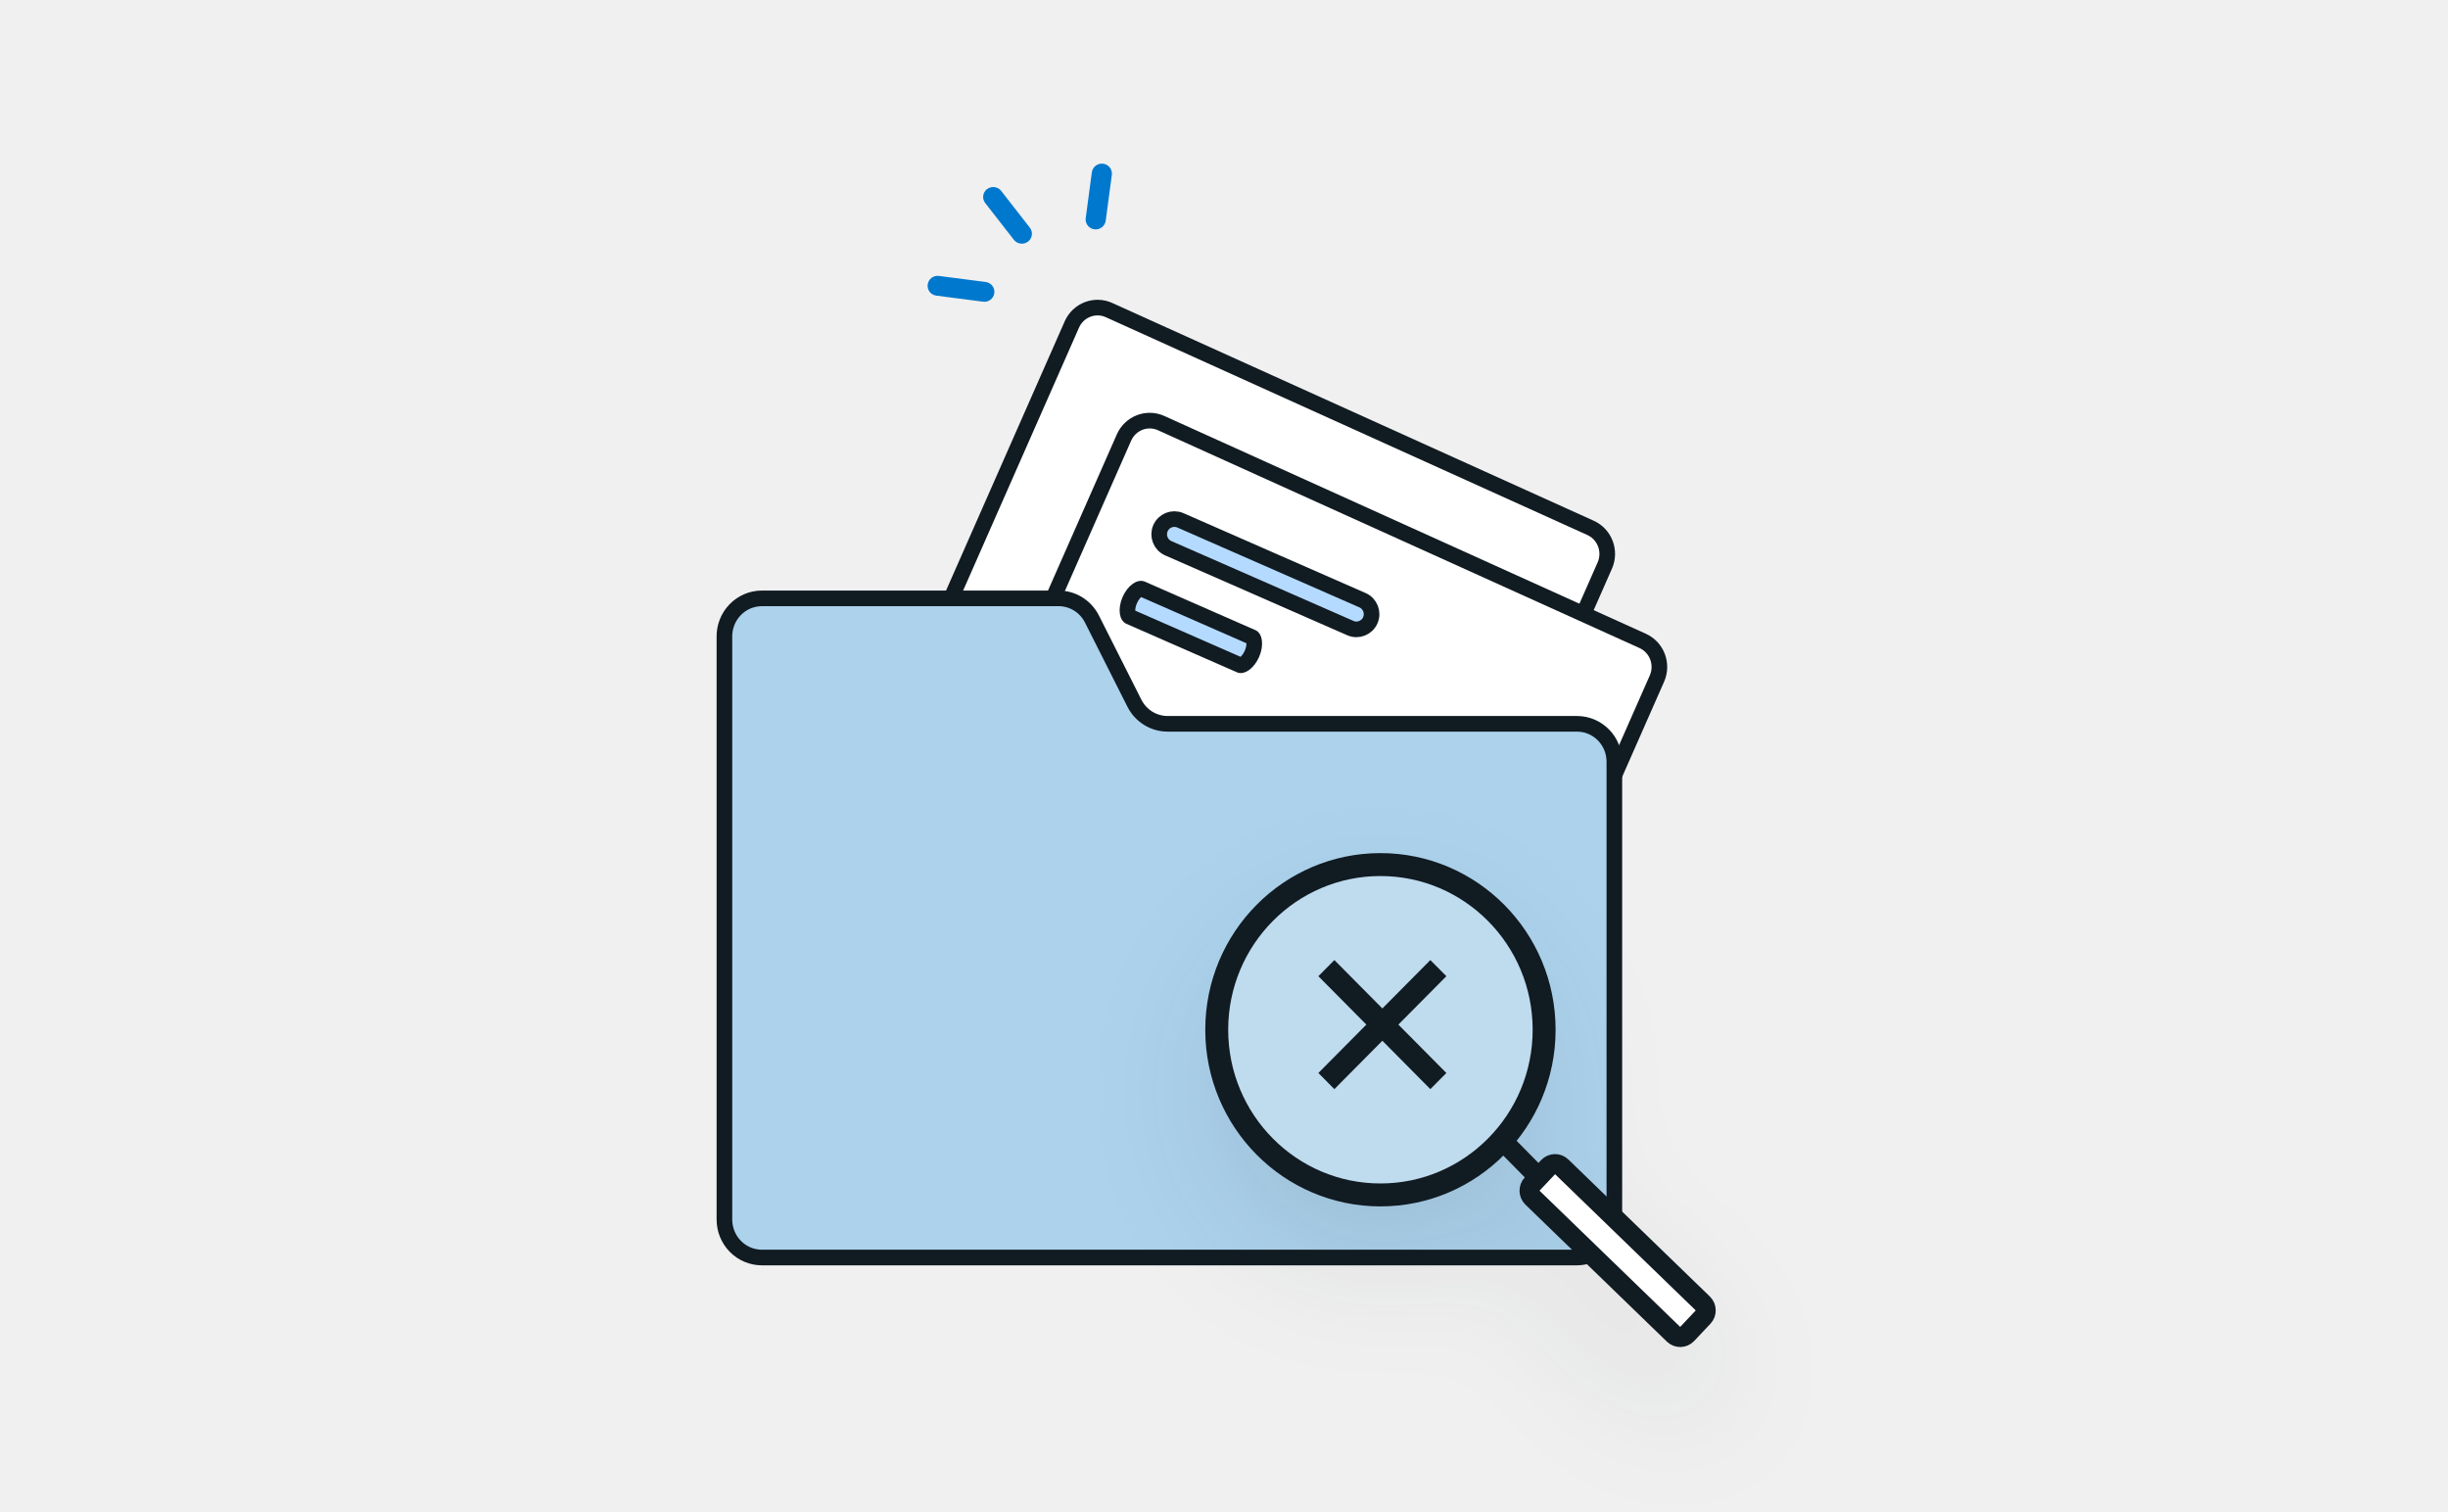
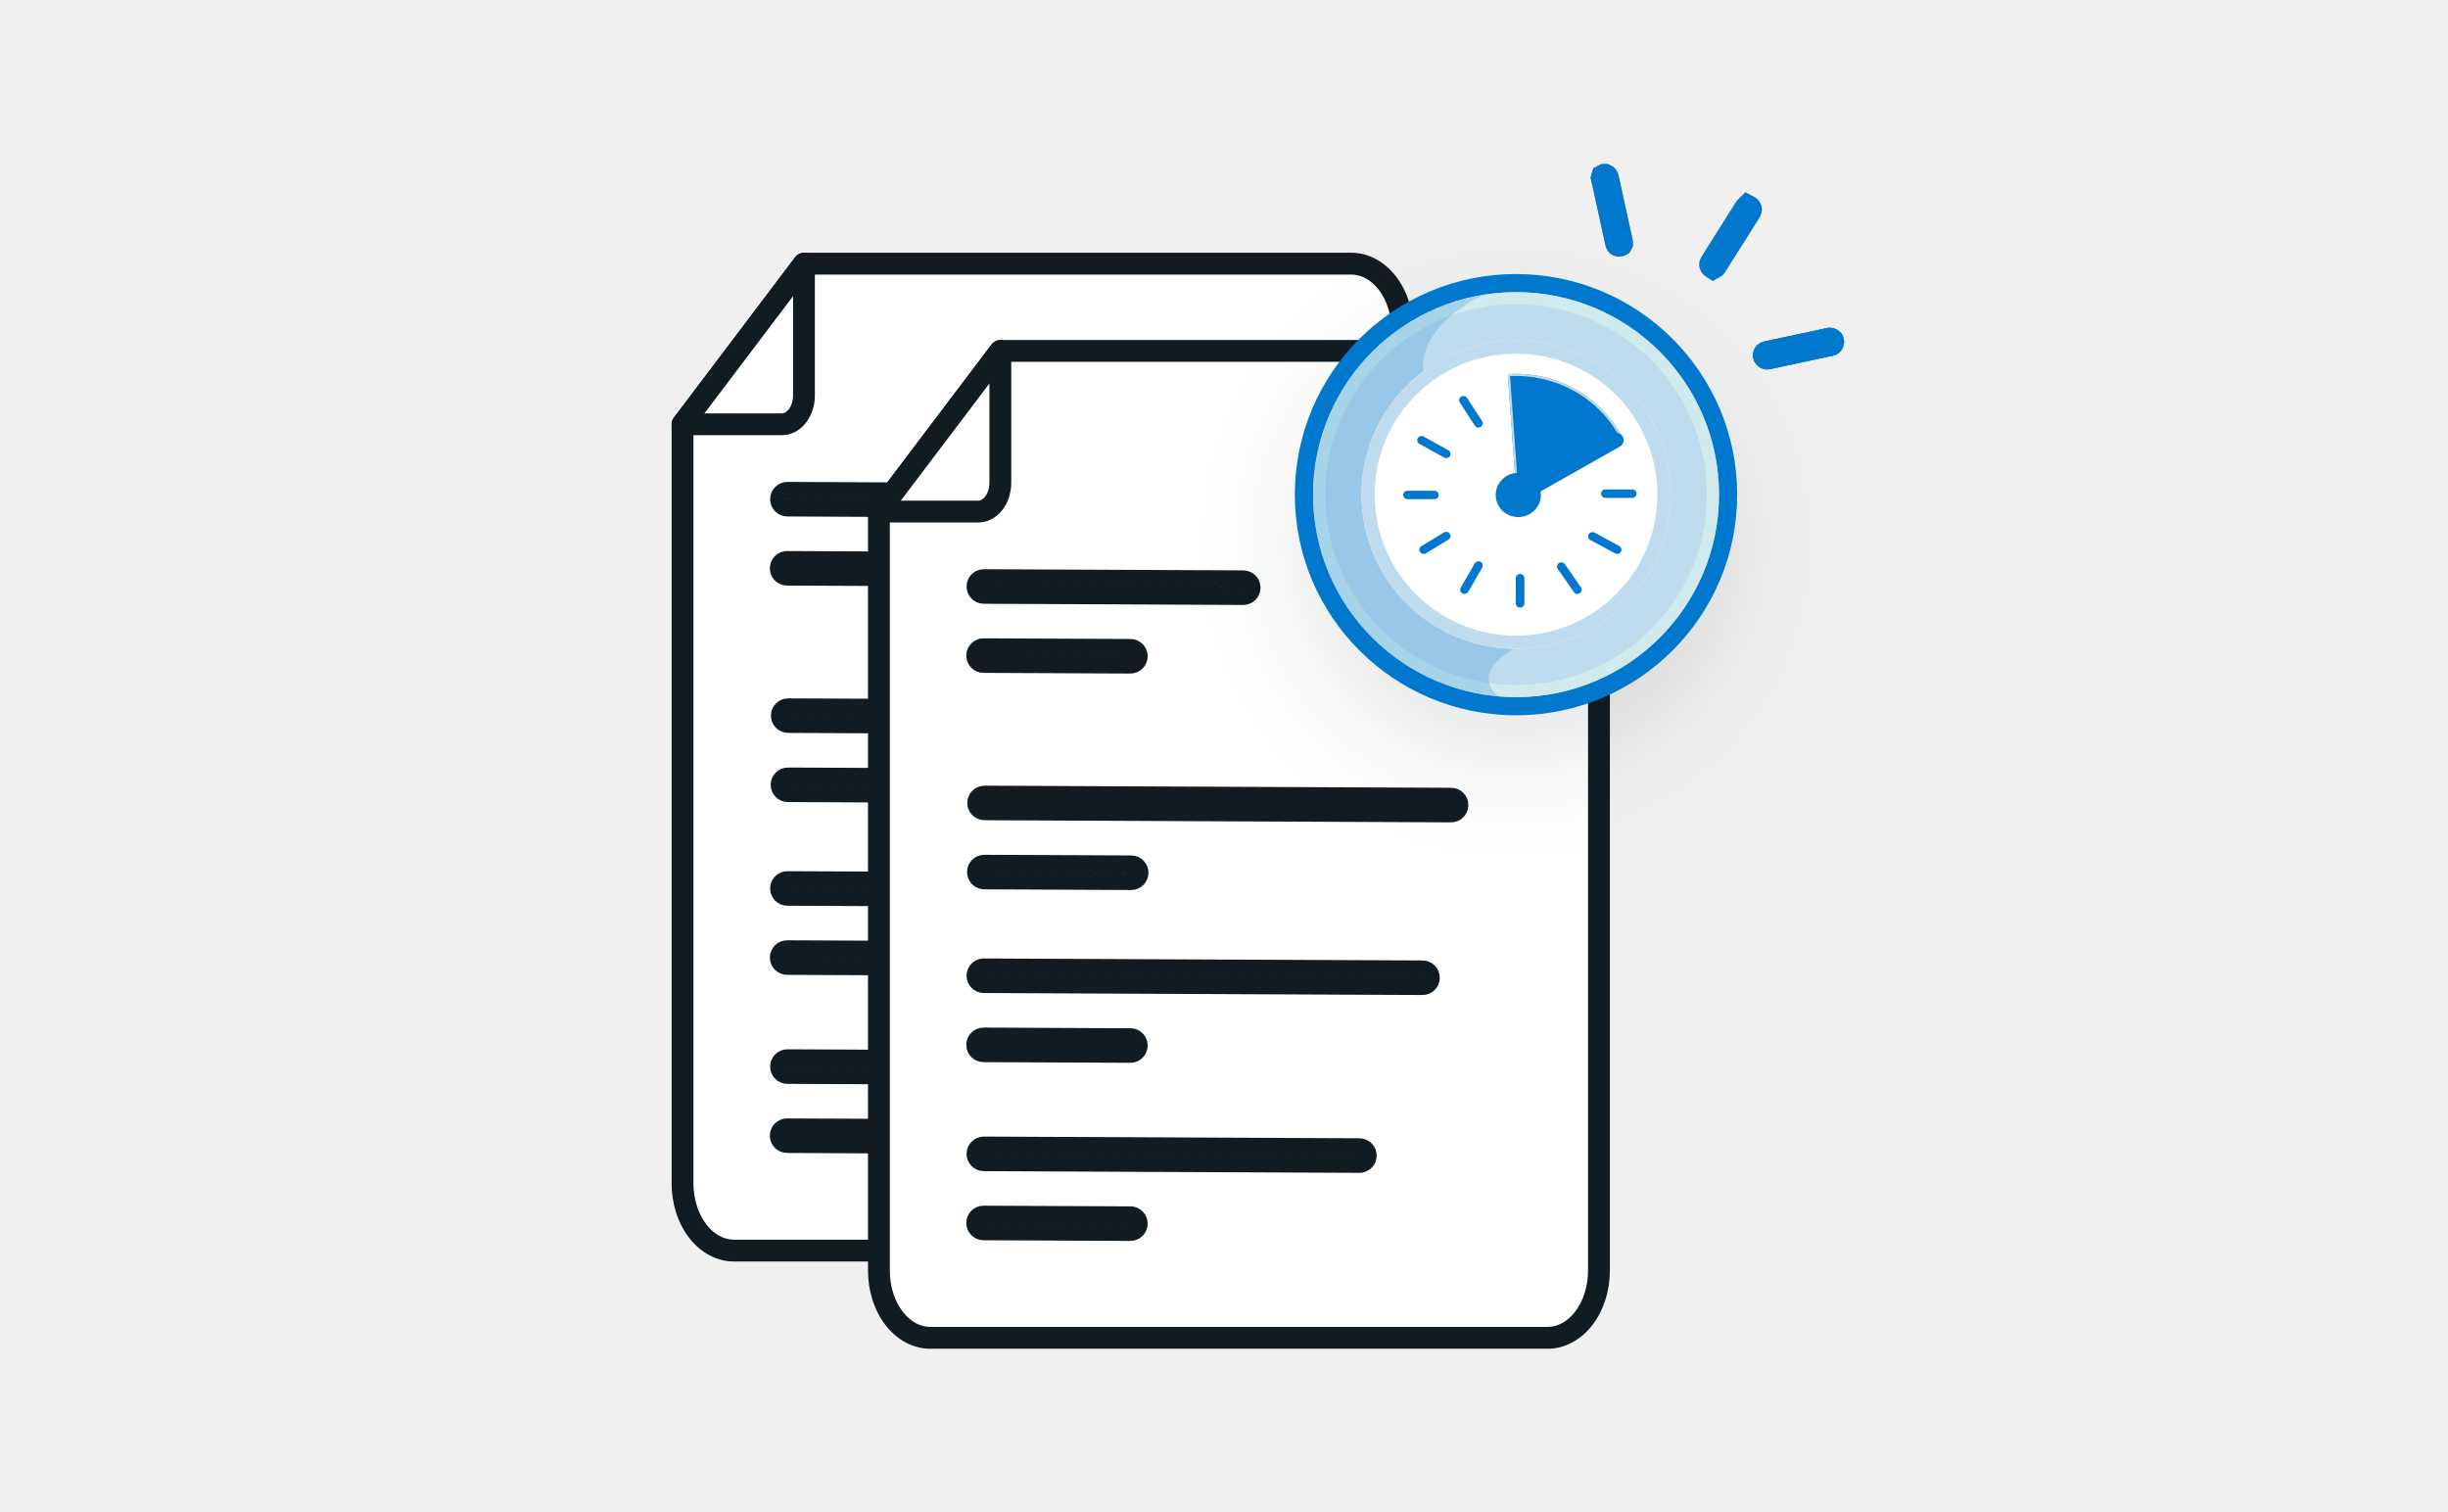
<svg xmlns="http://www.w3.org/2000/svg" width="196" height="121" viewBox="0 0 196 121" fill="none">
-   <g clip-path="url(#clip0_50756_976312)">
-     <path d="M127.349 42.262L88.795 24.825C87.658 24.311 86.326 24.828 85.818 25.979L73.599 53.701C73.091 54.852 73.601 56.202 74.738 56.716L113.292 74.153C114.429 74.667 115.762 74.151 116.269 73L128.488 45.277C128.996 44.126 128.486 42.776 127.349 42.262Z" fill="white" stroke="#111B22" stroke-width="1.251" stroke-linecap="round" stroke-linejoin="round" />
-     <path d="M131.525 51.311L92.97 33.874C91.833 33.36 90.501 33.877 89.993 35.028L77.774 62.75C77.267 63.901 77.777 65.251 78.913 65.765L117.468 83.202C118.604 83.716 119.937 83.2 120.444 82.049L132.664 54.326C133.171 53.175 132.661 51.825 131.525 51.311Z" fill="white" stroke="#111B22" stroke-width="1.251" stroke-linecap="round" stroke-linejoin="round" />
-     <path d="M126.263 100.676H60.992C60.198 100.674 59.437 100.352 58.876 99.782C58.316 99.213 58.001 98.441 58.001 97.636V51.017C57.991 50.613 58.062 50.21 58.208 49.834C58.353 49.457 58.572 49.114 58.851 48.824C59.129 48.534 59.462 48.303 59.83 48.145C60.197 47.988 60.593 47.906 60.992 47.904H84.767C85.319 47.906 85.859 48.062 86.329 48.355C86.799 48.648 87.18 49.066 87.43 49.565L90.821 56.288C91.07 56.787 91.451 57.206 91.921 57.499C92.391 57.792 92.932 57.947 93.484 57.948H126.263C127.056 57.948 127.817 58.267 128.378 58.836C128.939 59.404 129.254 60.175 129.254 60.978V97.636C129.254 98.441 128.939 99.213 128.378 99.782C127.818 100.352 127.057 100.674 126.263 100.676Z" fill="#ACD2EC" stroke="#111B22" stroke-width="1.251" stroke-linecap="round" stroke-linejoin="round" />
-     <path d="M94.51 41.658L109.091 48.053C109.702 48.321 109.983 49.038 109.714 49.656C109.445 50.273 108.73 50.553 108.119 50.285L93.538 43.891C92.927 43.623 92.645 42.906 92.913 42.288C93.183 41.67 93.898 41.391 94.51 41.658Z" fill="#B4DAFF" stroke="#111B22" stroke-width="1.251" />
-     <path d="M91.392 47.13L100.273 51.025C100.279 51.027 100.376 51.078 100.412 51.347C100.447 51.603 100.404 51.96 100.239 52.34C100.074 52.718 99.842 52.992 99.632 53.141C99.41 53.296 99.307 53.26 99.301 53.257L90.42 49.362C90.414 49.359 90.317 49.309 90.28 49.04C90.246 48.784 90.288 48.427 90.453 48.048C90.618 47.669 90.85 47.394 91.061 47.246C91.282 47.09 91.385 47.127 91.392 47.13Z" fill="#B4DAFF" stroke="#111B22" stroke-width="1.251" />
-     <rect x="0.342" y="0.445" width="0.795" height="4.584" rx="0.398" transform="matrix(-0.132458 0.991189 0.991694 0.128622 74.3262 22.0376)" fill="#999999" stroke="#0078CE" stroke-width="0.795" />
-     <rect x="-0.454" y="0.348" width="0.807" height="4.495" rx="0.403" transform="matrix(-0.991694 -0.128621 -0.132459 0.991188 88.2673 13.1537)" fill="#999999" stroke="#0078CE" stroke-width="0.807" />
-     <rect x="-0.074" y="0.559" width="0.803" height="4.528" rx="0.401" transform="matrix(-0.797719 0.603029 0.614484 0.788929 79.1949 14.8166)" fill="#999999" stroke="#0078CE" stroke-width="0.803" />
-     <g filter="url(#filter0_d_50756_976312)">
-       <path d="M110.341 69.457C107.846 69.456 105.407 70.206 103.332 71.612C101.257 73.018 99.639 75.017 98.683 77.357C97.728 79.697 97.477 82.272 97.963 84.756C98.449 87.24 99.649 89.523 101.413 91.314C103.177 93.106 105.424 94.326 107.871 94.821C110.318 95.315 112.854 95.062 115.159 94.093C117.465 93.124 119.435 91.483 120.821 89.377C122.207 87.271 122.947 84.795 122.947 82.262C122.947 78.867 121.619 75.611 119.255 73.21C116.891 70.809 113.685 69.459 110.341 69.457Z" fill="#ACD2EC" stroke="#111B22" stroke-width="1.587" stroke-linecap="round" stroke-linejoin="round" />
-       <path d="M119.666 90.68L123.867 94.936" stroke="#111B22" stroke-width="1.591" stroke-linecap="round" stroke-linejoin="round" />
-       <path d="M122.662 94.804L123.967 93.422C124.251 93.12 124.723 93.11 125.02 93.397L136.347 104.366C136.644 104.653 136.655 105.131 136.37 105.432L135.065 106.815C134.781 107.117 134.309 107.127 134.012 106.84L122.685 95.871C122.388 95.584 122.377 95.106 122.662 94.804Z" fill="white" stroke="#111B22" stroke-width="1.587" />
-     </g>
-     <path d="M110.525 69.217C117.756 69.217 123.631 75.13 123.631 82.44C123.631 89.751 117.756 95.665 110.525 95.665C103.294 95.665 97.418 89.751 97.418 82.44C97.419 75.13 103.294 69.217 110.525 69.217Z" fill="#BFDBEE" stroke="#111B22" stroke-width="1.836" />
-     <path d="M114.942 78.154L111.099 82.028L114.942 85.903L114.522 86.326L110.68 82.451L106.837 86.326L106.418 85.903L110.26 82.028L106.418 78.154L106.837 77.731L110.68 81.605L114.522 77.731L114.942 78.154Z" fill="#BFDBEE" stroke="#111B22" stroke-width="1.224" />
+   <path d="M64.37 21.106H108.186C109.276 21.106 110.321 21.673 111.092 22.683C111.863 23.692 112.296 25.061 112.296 26.488V94.737C112.296 96.165 111.863 97.533 111.092 98.543C110.321 99.552 109.276 100.12 108.186 100.12H58.755C57.665 100.12 56.619 99.552 55.848 98.543C55.078 97.533 54.645 96.165 54.645 94.737V33.968L64.37 21.106Z" fill="white" />
+   <path fill-rule="evenodd" clip-rule="evenodd" d="M63.675 20.581C63.84 20.363 64.098 20.234 64.372 20.234H108.188C109.597 20.234 110.883 20.969 111.788 22.154C112.69 23.334 113.172 24.895 113.172 26.489V94.739C113.172 96.333 112.69 97.894 111.788 99.074C110.883 100.259 109.597 100.993 108.188 100.993H58.757C57.348 100.993 56.062 100.259 55.157 99.074C54.255 97.894 53.773 96.333 53.773 94.739V33.97C53.773 33.78 53.835 33.595 53.95 33.443L63.675 20.581ZM64.806 21.981L55.52 34.263V94.739C55.52 95.999 55.905 97.176 56.545 98.014C57.181 98.847 57.986 99.247 58.757 99.247H108.188C108.959 99.247 109.764 98.847 110.4 98.014C111.04 97.176 111.425 95.999 111.425 94.739V26.489C111.425 25.229 111.04 24.053 110.4 23.214C109.764 22.381 108.959 21.981 108.188 21.981H64.806Z" fill="#111B22" />
+   <path d="M54.645 33.968H62.61C63.078 33.966 63.525 33.721 63.855 33.287C64.184 32.853 64.37 32.266 64.37 31.654V21.106L54.645 33.968Z" fill="white" stroke="#111B22" stroke-width="1.747" stroke-linecap="round" stroke-linejoin="round" />
+   <path d="M83.819 39.368L63.047 39.273C62.665 39.272 62.354 39.58 62.352 39.962C62.351 40.344 62.659 40.655 63.041 40.657L83.813 40.751C84.195 40.753 84.506 40.445 84.507 40.063C84.509 39.681 84.201 39.37 83.819 39.368Z" fill="#DCDCDC" stroke="#111B22" stroke-width="1.383" />
+   <path d="M100.462 56.771L63.11 56.602C62.728 56.6 62.417 56.908 62.415 57.29C62.413 57.672 62.722 57.983 63.104 57.985L100.456 58.155C100.838 58.157 101.149 57.848 101.15 57.466C101.152 57.084 100.844 56.773 100.462 56.771Z" fill="#DCDCDC" />
+   <path d="M63.11 56.602L100.462 56.771C100.844 56.773 101.152 57.084 101.15 57.466C101.149 57.848 100.838 58.157 100.456 58.155L63.104 57.985C62.722 57.983 62.413 57.672 62.415 57.29C62.417 56.908 62.728 56.6 63.11 56.602Z" stroke="#111B22" stroke-width="1.383" />
+   <path d="M98.171 70.597L63.047 70.438C62.665 70.436 62.354 70.744 62.352 71.126C62.351 71.508 62.659 71.819 63.041 71.821L98.165 71.981C98.547 71.982 98.858 71.674 98.86 71.292C98.862 70.91 98.553 70.599 98.171 70.597Z" fill="#DCDCDC" stroke="#111B22" stroke-width="1.383" />
+   <path d="M93.118 84.834L63.047 84.697C62.665 84.695 62.354 85.004 62.352 85.386C62.351 85.768 62.659 86.079 63.041 86.081L93.112 86.217C93.494 86.219 93.805 85.911 93.807 85.529C93.809 85.147 93.5 84.836 93.118 84.834Z" fill="#DCDCDC" />
+   <path d="M63.047 84.697L93.118 84.834C93.5 84.836 93.809 85.147 93.807 85.529C93.805 85.911 93.494 86.219 93.112 86.217L63.041 86.081C62.659 86.079 62.351 85.768 62.352 85.386C62.354 85.004 62.665 84.695 63.047 84.697Z" stroke="#111B22" stroke-width="1.383" />
+   <path d="M74.783 44.86L63.024 44.807C62.642 44.805 62.331 45.113 62.329 45.495C62.327 45.877 62.636 46.188 63.018 46.19L74.777 46.243C75.159 46.245 75.47 45.937 75.472 45.555C75.473 45.173 75.165 44.862 74.783 44.86Z" fill="#EEEEEE" stroke="#111B22" stroke-width="1.383" />
+   <path d="M74.849 62.192L63.09 62.139C62.708 62.137 62.397 62.445 62.395 62.827C62.394 63.209 62.702 63.52 63.084 63.522L74.843 63.576C75.225 63.577 75.536 63.269 75.538 62.887C75.54 62.505 75.231 62.194 74.849 62.192Z" fill="#EEEEEE" stroke="#111B22" stroke-width="1.383" />
+   <path d="M74.783 76.024L63.024 75.971C62.642 75.969 62.331 76.277 62.329 76.659C62.327 77.041 62.636 77.352 63.018 77.354L74.777 77.408C75.159 77.409 75.47 77.101 75.472 76.719C75.473 76.337 75.165 76.026 74.783 76.024Z" fill="#EEEEEE" stroke="#111B22" stroke-width="1.383" />
+   <path d="M74.783 90.284L63.024 90.231C62.642 90.229 62.331 90.537 62.329 90.919C62.327 91.301 62.636 91.612 63.018 91.614L74.777 91.667C75.159 91.669 75.47 91.361 75.472 90.979C75.473 90.597 75.165 90.286 74.783 90.284Z" fill="#EEEEEE" stroke="#111B22" stroke-width="1.383" />
+   <path d="M80.092 28.095H123.908C124.998 28.095 126.043 28.662 126.814 29.671C127.585 30.68 128.018 32.049 128.018 33.476V101.727C128.018 103.154 127.585 104.523 126.814 105.532C126.043 106.541 124.998 107.108 123.908 107.108H74.478C73.387 107.108 72.342 106.541 71.571 105.532C70.8 104.523 70.367 103.154 70.367 101.727V40.957L80.092 28.095Z" fill="white" />
+   <path fill-rule="evenodd" clip-rule="evenodd" d="M79.398 27.566C79.563 27.348 79.821 27.22 80.095 27.22H123.91C125.319 27.22 126.605 27.954 127.511 29.139C128.412 30.32 128.895 31.881 128.895 33.475V101.725C128.895 103.319 128.412 104.88 127.511 106.061C126.605 107.246 125.319 107.98 123.91 107.98H74.48C73.07 107.98 71.785 107.246 70.879 106.061C69.978 104.88 69.496 103.319 69.496 101.725V40.955C69.496 40.765 69.558 40.58 69.673 40.428L79.398 27.566ZM80.529 28.967L71.243 41.248V101.725C71.243 102.986 71.627 104.162 72.268 105C72.904 105.833 73.709 106.233 74.48 106.233H123.91C124.681 106.233 125.486 105.833 126.122 105C126.762 104.162 127.147 102.986 127.147 101.725V33.475C127.147 32.214 126.762 31.038 126.122 30.2C125.486 29.366 124.681 28.967 123.91 28.967H80.529Z" fill="#111B22" />
+   <path d="M70.367 40.957H78.333C78.8 40.954 79.248 40.709 79.577 40.275C79.907 39.841 80.092 39.255 80.092 38.643V28.095L70.367 40.957Z" fill="white" stroke="#111B22" stroke-width="1.747" stroke-linecap="round" stroke-linejoin="round" />
+   <path d="M99.546 46.356L78.774 46.262C78.392 46.26 78.081 46.568 78.079 46.95C78.077 47.332 78.386 47.643 78.768 47.645L99.539 47.74C99.921 47.741 100.232 47.433 100.234 47.051C100.236 46.669 99.927 46.358 99.546 46.356Z" fill="#DCDCDC" stroke="#111B22" stroke-width="1.383" />
+   <path d="M116.185 63.762L78.832 63.592C78.451 63.59 78.139 63.898 78.138 64.28C78.136 64.662 78.444 64.974 78.826 64.975L116.178 65.145C116.56 65.147 116.871 64.838 116.873 64.457C116.875 64.075 116.567 63.763 116.185 63.762Z" fill="#DCDCDC" stroke="#111B22" stroke-width="1.383" />
+   <path d="M113.898 77.585L78.774 77.426C78.392 77.424 78.081 77.732 78.079 78.114C78.077 78.496 78.386 78.808 78.768 78.809L113.891 78.969C114.273 78.971 114.584 78.662 114.586 78.28C114.588 77.898 114.28 77.587 113.898 77.585Z" fill="#DCDCDC" stroke="#111B22" stroke-width="1.383" />
+   <path d="M108.845 91.822L78.774 91.686C78.392 91.684 78.081 91.992 78.079 92.374C78.077 92.756 78.386 93.067 78.768 93.069L108.838 93.206C109.22 93.207 109.531 92.899 109.533 92.517C109.535 92.135 109.227 91.824 108.845 91.822Z" fill="#DCDCDC" stroke="#111B22" stroke-width="1.383" />
+   <path d="M90.51 51.848L78.751 51.795C78.369 51.793 78.058 52.102 78.056 52.483C78.054 52.865 78.362 53.177 78.744 53.178L90.503 53.232C90.885 53.234 91.197 52.925 91.198 52.543C91.2 52.161 90.892 51.85 90.51 51.848Z" fill="#EEEEEE" stroke="#111B22" stroke-width="1.383" />
+   <path d="M90.572 69.178L78.813 69.125C78.431 69.123 78.12 69.432 78.118 69.814C78.117 70.196 78.425 70.507 78.807 70.508L90.566 70.562C90.948 70.564 91.259 70.255 91.261 69.873C91.263 69.491 90.954 69.18 90.572 69.178Z" fill="#EEEEEE" stroke="#111B22" stroke-width="1.383" />
+   <path d="M90.51 83.013L78.751 82.959C78.369 82.957 78.058 83.266 78.056 83.648C78.054 84.03 78.362 84.341 78.744 84.342L90.503 84.396C90.885 84.398 91.197 84.089 91.198 83.707C91.2 83.325 90.892 83.014 90.51 83.013Z" fill="#EEEEEE" stroke="#111B22" stroke-width="1.383" />
+   <path d="M90.51 97.272L78.751 97.219C78.369 97.217 78.058 97.525 78.056 97.907C78.054 98.289 78.362 98.6 78.744 98.602L90.503 98.656C90.885 98.657 91.197 98.349 91.198 97.967C91.2 97.585 90.892 97.274 90.51 97.272Z" fill="#EEEEEE" stroke="#111B22" stroke-width="1.383" />
+   <g filter="url(#filter0_d_56009_734538)">
+     <path d="M139.087 39.602C139.087 49.358 131.159 57.266 121.38 57.266C111.6 57.266 103.672 49.358 103.672 39.602C103.672 29.848 111.6 21.939 121.38 21.939C131.159 21.939 139.087 29.848 139.087 39.602Z" fill="#0078CE" />
+     <path d="M137.633 39.602C137.633 48.555 130.357 55.813 121.381 55.813C112.405 55.813 105.129 48.555 105.129 39.602C105.129 30.649 112.405 23.391 121.381 23.391C130.357 23.391 137.633 30.649 137.633 39.602Z" fill="#BFDBEE" />
+     <path fill-rule="evenodd" clip-rule="evenodd" d="M121.381 54.843C129.823 54.843 136.663 48.017 136.663 39.602C136.663 31.187 129.823 24.361 121.381 24.361C112.939 24.361 106.099 31.187 106.099 39.602C106.099 48.017 112.939 54.843 121.381 54.843ZM121.381 55.813C130.357 55.813 137.633 48.555 137.633 39.602C137.633 30.649 130.357 23.391 121.381 23.391C112.405 23.391 105.129 30.649 105.129 39.602C105.129 48.555 112.405 55.813 121.381 55.813Z" fill="#D0EAEE" />
  </g>
+   <path d="M115.621 33.184C110.438 27.229 118.84 23.573 118.84 23.573C113.486 24.697 111.026 26.273 107.769 29.958C107.526 30.233 107.317 30.538 107.149 30.864C105.782 33.517 105.128 35.408 104.566 38.04C104.293 39.317 104.342 40.643 104.687 41.903C105.223 43.862 105.751 45.443 106.595 47.578C106.906 48.364 107.364 49.087 107.96 49.685C110.284 52.02 112.374 53.475 114.217 54.476C114.74 54.76 115.307 54.95 115.89 55.071L120.286 55.989C120.286 55.989 116.55 53.838 122.839 51.127C129.128 48.417 120.804 39.14 115.621 33.184Z" fill="#0078CE" fill-opacity="0.2" />
+   <path d="M133.75 39.6C133.75 46.415 128.212 51.94 121.379 51.94C114.547 51.94 109.008 46.415 109.008 39.6C109.008 32.785 114.547 27.26 121.379 27.26C128.212 27.26 133.75 32.785 133.75 39.6Z" fill="white" />
+   <path fill-rule="evenodd" clip-rule="evenodd" d="M121.379 50.887C127.633 50.887 132.697 45.831 132.697 39.6C132.697 33.368 127.633 28.313 121.379 28.313C115.126 28.313 110.061 33.368 110.061 39.6C110.061 45.831 115.126 50.887 121.379 50.887ZM121.379 51.94C128.212 51.94 133.75 46.415 133.75 39.6C133.75 32.785 128.212 27.26 121.379 27.26C114.547 27.26 109.008 32.785 109.008 39.6C109.008 46.415 114.547 51.94 121.379 51.94Z" fill="#BFDBEE" />
+   <path d="M120.723 29.953C122.619 29.824 124.512 30.251 126.16 31.18C127.807 32.109 129.134 33.498 129.971 35.169L121.39 39.288L120.723 29.953Z" fill="#0078CE" />
+   <path fill-rule="evenodd" clip-rule="evenodd" d="M120.891 29.943C120.835 29.946 120.779 29.95 120.723 29.953L121.39 39.288L129.971 35.169C129.946 35.119 129.92 35.069 129.894 35.019C129.054 33.415 127.758 32.081 126.16 31.18C124.561 30.278 122.731 29.849 120.891 29.943ZM120.902 30.111L121.539 39.031L129.743 35.092C128.918 33.519 127.646 32.21 126.077 31.326C124.507 30.44 122.71 30.019 120.902 30.111Z" fill="#BFDBEE" />
+   <path fill-rule="evenodd" clip-rule="evenodd" d="M116.983 31.753C117.143 31.653 117.356 31.699 117.458 31.856L118.664 33.711C118.766 33.868 118.719 34.077 118.558 34.177C118.398 34.277 118.185 34.231 118.083 34.073L116.878 32.219C116.776 32.062 116.823 31.853 116.983 31.753Z" fill="#0078CE" />
+   <path fill-rule="evenodd" clip-rule="evenodd" d="M113.513 35.076C113.607 34.914 113.817 34.856 113.982 34.948L115.963 36.044C116.128 36.136 116.187 36.341 116.093 36.504C116 36.666 115.79 36.723 115.624 36.631L113.644 35.535C113.478 35.444 113.42 35.238 113.513 35.076Z" fill="#0078CE" />
+   <path fill-rule="evenodd" clip-rule="evenodd" d="M112.348 39.625C112.348 39.439 112.502 39.288 112.692 39.288L114.844 39.288C115.035 39.288 115.189 39.439 115.189 39.626C115.189 39.812 115.035 39.963 114.845 39.963L112.692 39.963C112.502 39.963 112.348 39.812 112.348 39.625Z" fill="#0078CE" />
+   <path fill-rule="evenodd" clip-rule="evenodd" d="M116.085 42.736C116.185 42.895 116.135 43.102 115.974 43.2L114.166 44.297C114.004 44.395 113.792 44.346 113.692 44.187C113.592 44.029 113.642 43.821 113.803 43.723L115.611 42.627C115.773 42.529 115.985 42.578 116.085 42.736Z" fill="#0078CE" />
+   <path fill-rule="evenodd" clip-rule="evenodd" d="M118.543 44.98C118.708 45.072 118.767 45.278 118.673 45.44L117.554 47.379C117.46 47.541 117.25 47.598 117.085 47.506C116.919 47.415 116.861 47.209 116.954 47.047L118.074 45.108C118.167 44.946 118.377 44.889 118.543 44.98Z" fill="#0078CE" />
+   <path fill-rule="evenodd" clip-rule="evenodd" d="M121.708 45.948C121.898 45.948 122.052 46.099 122.052 46.286V48.309C122.052 48.495 121.898 48.646 121.708 48.646C121.517 48.646 121.363 48.495 121.363 48.309V46.285C121.363 46.099 121.517 45.948 121.708 45.948Z" fill="#0078CE" />
+   <path fill-rule="evenodd" clip-rule="evenodd" d="M124.811 45.079C124.968 44.974 125.182 45.014 125.289 45.168L126.58 47.023C126.688 47.176 126.647 47.386 126.49 47.491C126.333 47.596 126.119 47.556 126.012 47.402L124.72 45.548C124.613 45.394 124.654 45.184 124.811 45.079Z" fill="#0078CE" />
+   <path fill-rule="evenodd" clip-rule="evenodd" d="M127.199 42.775C127.291 42.612 127.501 42.553 127.667 42.643L129.647 43.715C129.814 43.805 129.874 44.01 129.782 44.173C129.69 44.336 129.481 44.395 129.315 44.305L127.334 43.233C127.168 43.143 127.107 42.938 127.199 42.775Z" fill="#0078CE" />
+   <path fill-rule="evenodd" clip-rule="evenodd" d="M128.191 39.519C128.191 39.333 128.345 39.182 128.535 39.182L130.687 39.182C130.878 39.182 131.032 39.333 131.032 39.519C131.032 39.705 130.878 39.856 130.688 39.856L128.535 39.856C128.345 39.856 128.191 39.705 128.191 39.519Z" fill="#0078CE" />
+   <path fill-rule="evenodd" clip-rule="evenodd" d="M129.916 34.947C130.082 35.229 129.983 35.59 129.695 35.753L121.946 40.137C121.658 40.3 121.29 40.203 121.123 39.921C120.957 39.638 121.056 39.277 121.344 39.114L129.093 34.73C129.381 34.568 129.749 34.664 129.916 34.947Z" fill="#0078CE" />
+   <path d="M123.37 39.626C123.37 40.604 122.561 41.396 121.562 41.396C120.563 41.396 119.754 40.604 119.754 39.626C119.754 38.648 120.563 37.855 121.562 37.855C122.561 37.855 123.37 38.648 123.37 39.626Z" fill="#0078CE" />
+   <path d="M129.582 14.006C129.451 13.407 128.858 13.025 128.258 13.154C127.658 13.282 127.278 13.872 127.409 14.471L128.548 19.667C128.679 20.266 129.272 20.648 129.872 20.52C130.471 20.391 130.851 19.801 130.72 19.202L129.582 14.006Z" fill="#999999" />
+   <path d="M146.756 28.474C147.367 28.344 147.754 27.743 147.62 27.133C147.486 26.523 146.883 26.134 146.272 26.265L141.242 27.341C140.631 27.472 140.245 28.073 140.378 28.683C140.512 29.293 141.115 29.682 141.726 29.551L146.756 28.474Z" fill="#999999" />
+   <path fill-rule="evenodd" clip-rule="evenodd" d="M147.62 27.133C147.754 27.743 147.367 28.344 146.756 28.474L141.726 29.551C141.115 29.682 140.512 29.293 140.378 28.683C140.245 28.073 140.631 27.472 141.242 27.341L146.272 26.265C146.883 26.134 147.486 26.523 147.62 27.133Z" fill="#0078CE" />
+   <path d="M140.889 17.39C141.22 16.866 141.068 16.164 140.549 15.823C140.031 15.483 139.342 15.632 139.01 16.157L136.23 20.561C135.899 21.085 136.051 21.787 136.57 22.128C137.088 22.468 137.777 22.319 138.109 21.794L140.889 17.39Z" fill="#999999" />
+   <path d="M146.529 27.345C146.534 27.348 146.538 27.352 146.541 27.355C146.542 27.358 146.544 27.362 146.545 27.368C146.549 27.384 146.54 27.397 146.525 27.4L141.496 28.477C141.489 28.478 141.485 28.478 141.482 28.477C141.478 28.477 141.473 28.475 141.467 28.472C141.462 28.468 141.458 28.464 141.456 28.461C141.454 28.458 141.452 28.454 141.451 28.448C141.447 28.433 141.456 28.419 141.471 28.416L146.501 27.34C146.507 27.339 146.511 27.338 146.514 27.339C146.518 27.34 146.524 27.341 146.529 27.345ZM139.944 16.742C139.95 16.747 139.959 16.755 139.962 16.771C139.966 16.788 139.962 16.798 139.958 16.805L137.177 21.209C137.176 21.211 137.174 21.212 137.174 21.212C137.174 21.212 137.172 21.211 137.17 21.21C137.164 21.206 137.156 21.198 137.153 21.182C137.149 21.165 137.153 21.154 137.158 21.147L139.937 16.744C139.938 16.742 139.94 16.74 139.94 16.74L139.944 16.742ZM128.499 14.231C128.502 14.233 128.504 14.236 128.504 14.236L128.505 14.238L128.506 14.241L129.645 19.438V19.44L129.643 19.444C129.643 19.444 129.641 19.445 129.639 19.445H129.634C129.634 19.445 129.63 19.444 129.626 19.442L129.62 19.436C129.62 19.436 129.619 19.434 129.619 19.432L128.481 14.236L128.48 14.233L128.481 14.23L128.483 14.229C128.483 14.229 128.484 14.229 128.486 14.229C128.488 14.228 128.49 14.227 128.49 14.227H128.492C128.492 14.227 128.496 14.229 128.499 14.231Z" stroke="#0078CE" stroke-width="2.198" />
  <defs>
-     <filter id="filter0_d_50756_976312" x="86.921" y="63.661" width="60.45" height="59.196" filterUnits="userSpaceOnUse" color-interpolation-filters="sRGB">
+     <filter id="filter0_d_56009_734538" x="95.91" y="18.058" width="50.939" height="50.85" filterUnits="userSpaceOnUse" color-interpolation-filters="sRGB">
      <feFlood flood-opacity="0" result="BackgroundImageFix" />
      <feColorMatrix in="SourceAlpha" type="matrix" values="0 0 0 0 0 0 0 0 0 0 0 0 0 0 0 0 0 0 127 0" result="hardAlpha" />
-       <feOffset dy="5.003" />
-       <feGaussianBlur stdDeviation="5.003" />
+       <feOffset dy="3.881" />
+       <feGaussianBlur stdDeviation="3.881" />
      <feColorMatrix type="matrix" values="0 0 0 0 0.071 0 0 0 0 0.106 0 0 0 0 0.129 0 0 0 0.1 0" />
-       <feBlend mode="normal" in2="BackgroundImageFix" result="effect1_dropShadow_50756_976312" />
-       <feBlend mode="normal" in="SourceGraphic" in2="effect1_dropShadow_50756_976312" result="shape" />
+       <feBlend mode="normal" in2="BackgroundImageFix" result="effect1_dropShadow_56009_734538" />
+       <feBlend mode="normal" in="SourceGraphic" in2="effect1_dropShadow_56009_734538" result="shape" />
    </filter>
-     <clipPath id="clip0_50756_976312">
-       <rect width="196" height="121" fill="white" />
-     </clipPath>
  </defs>
</svg>
